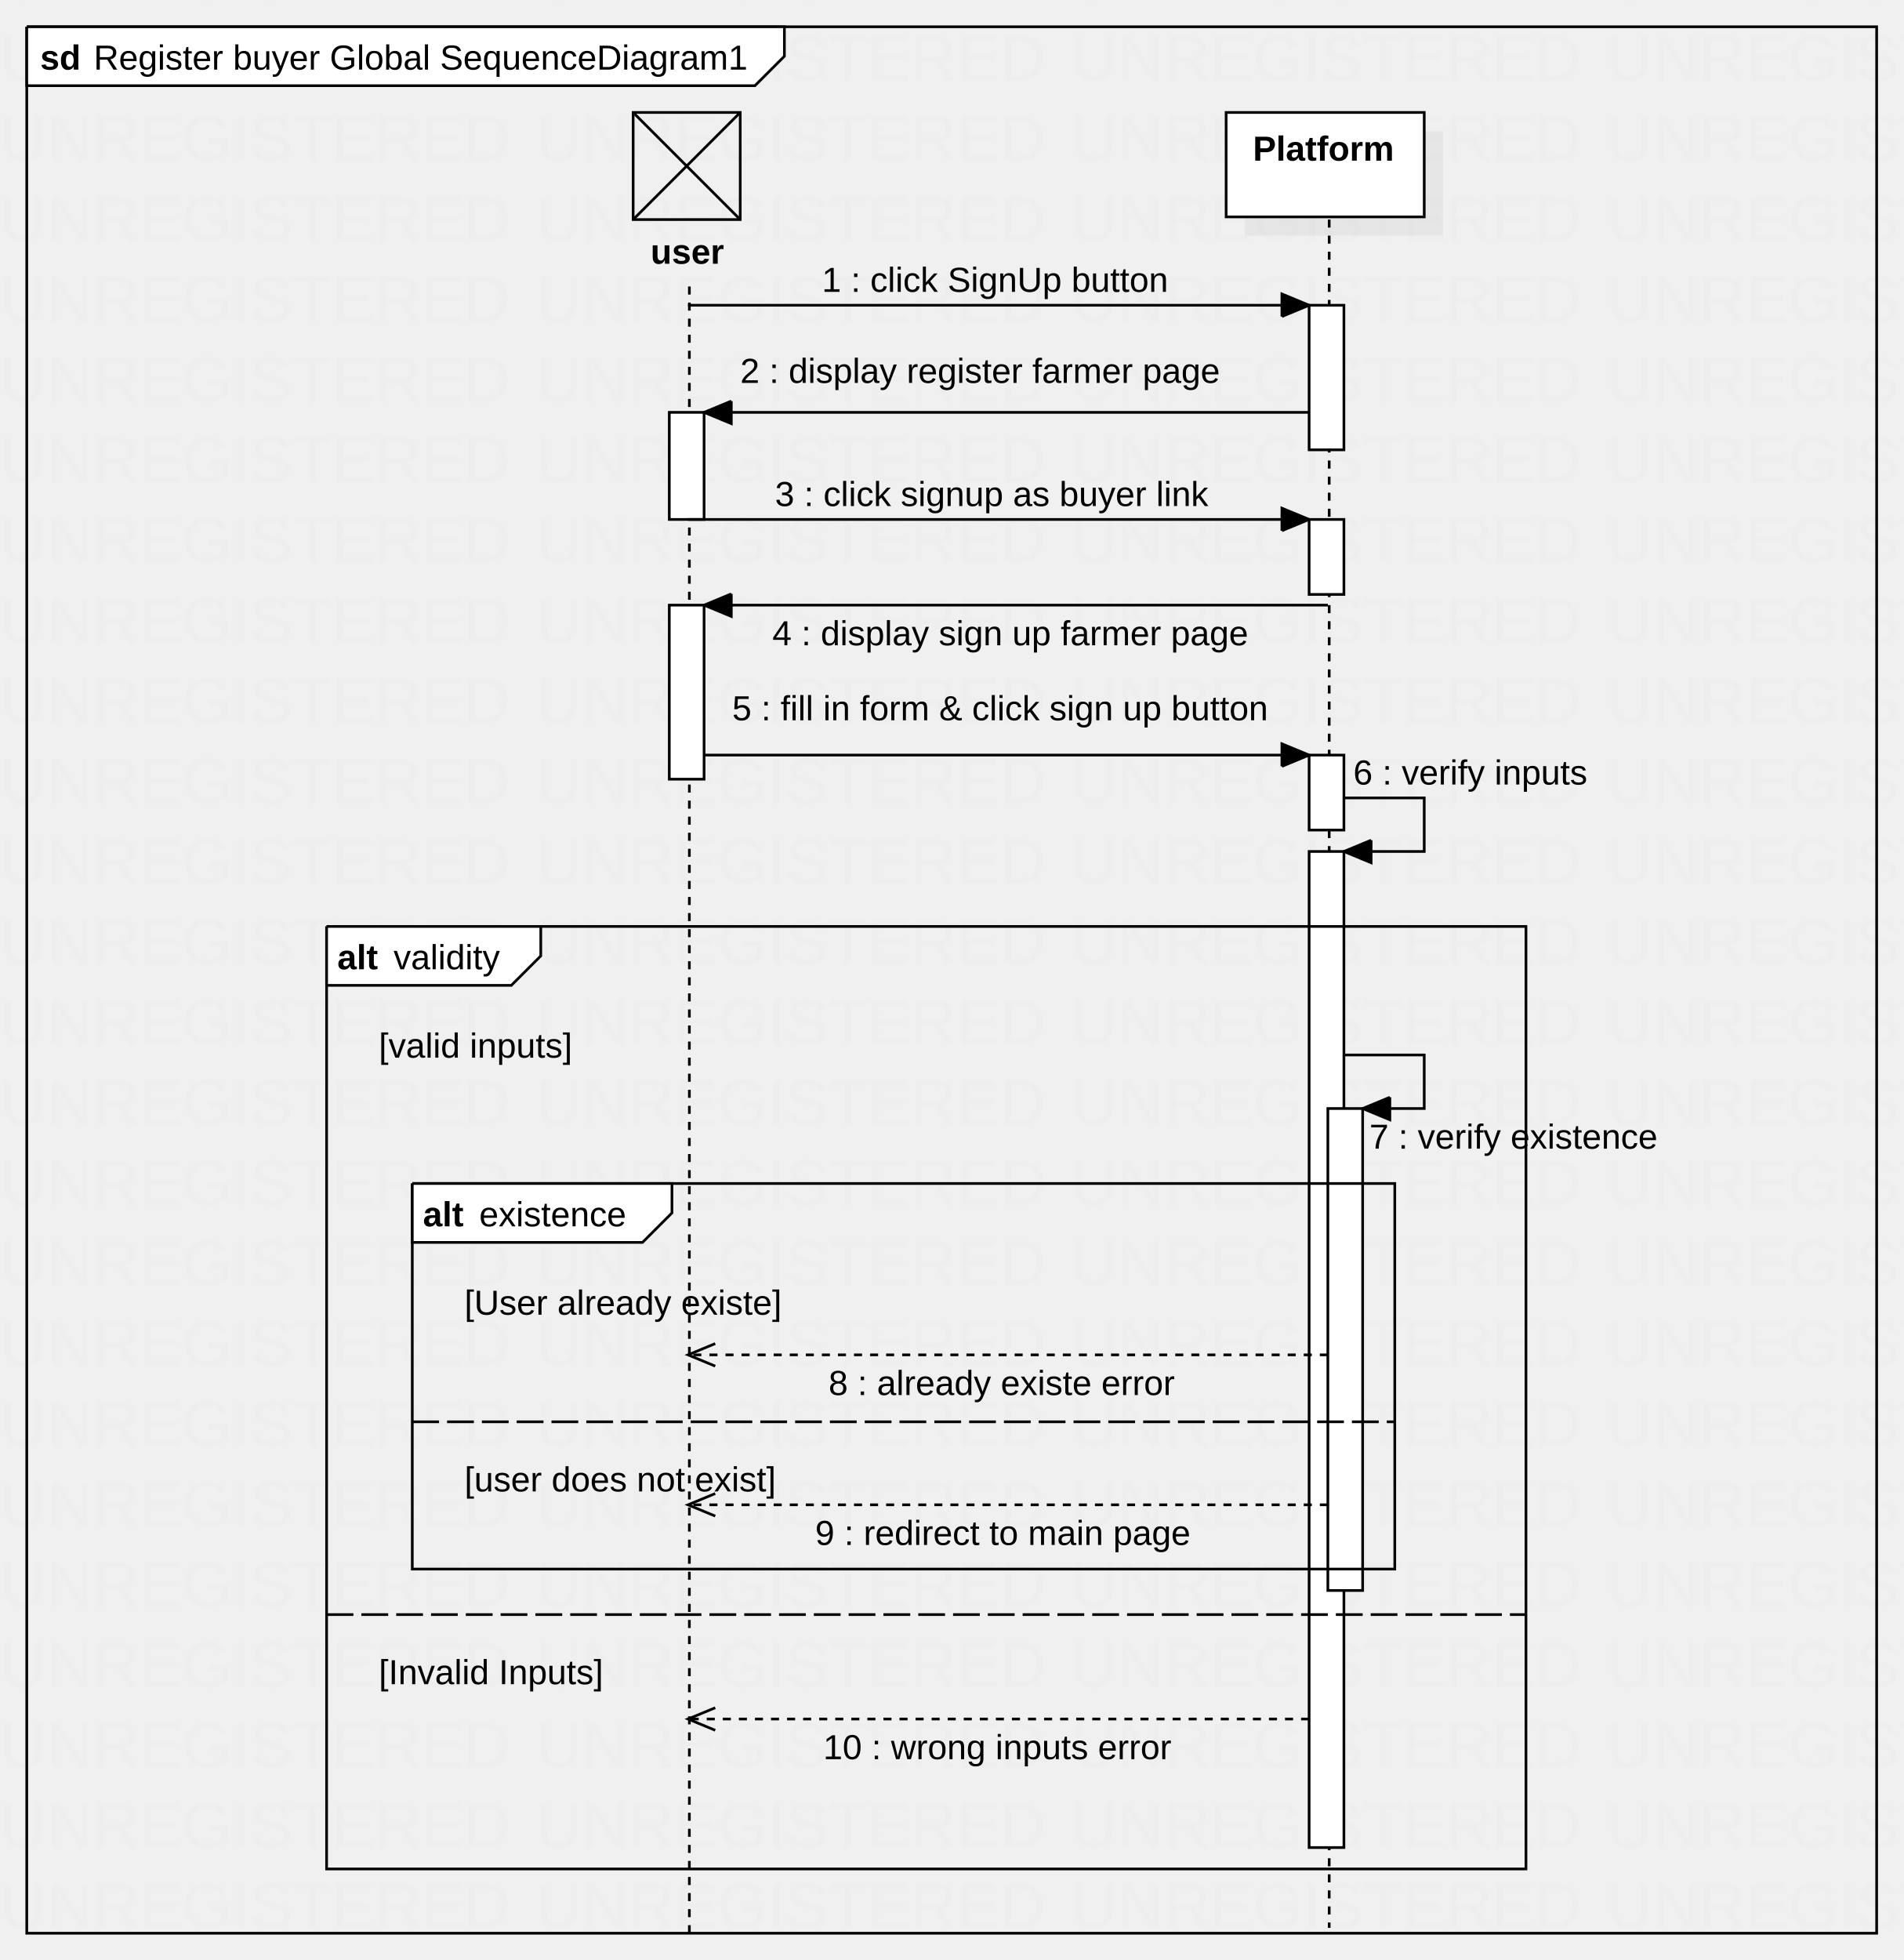
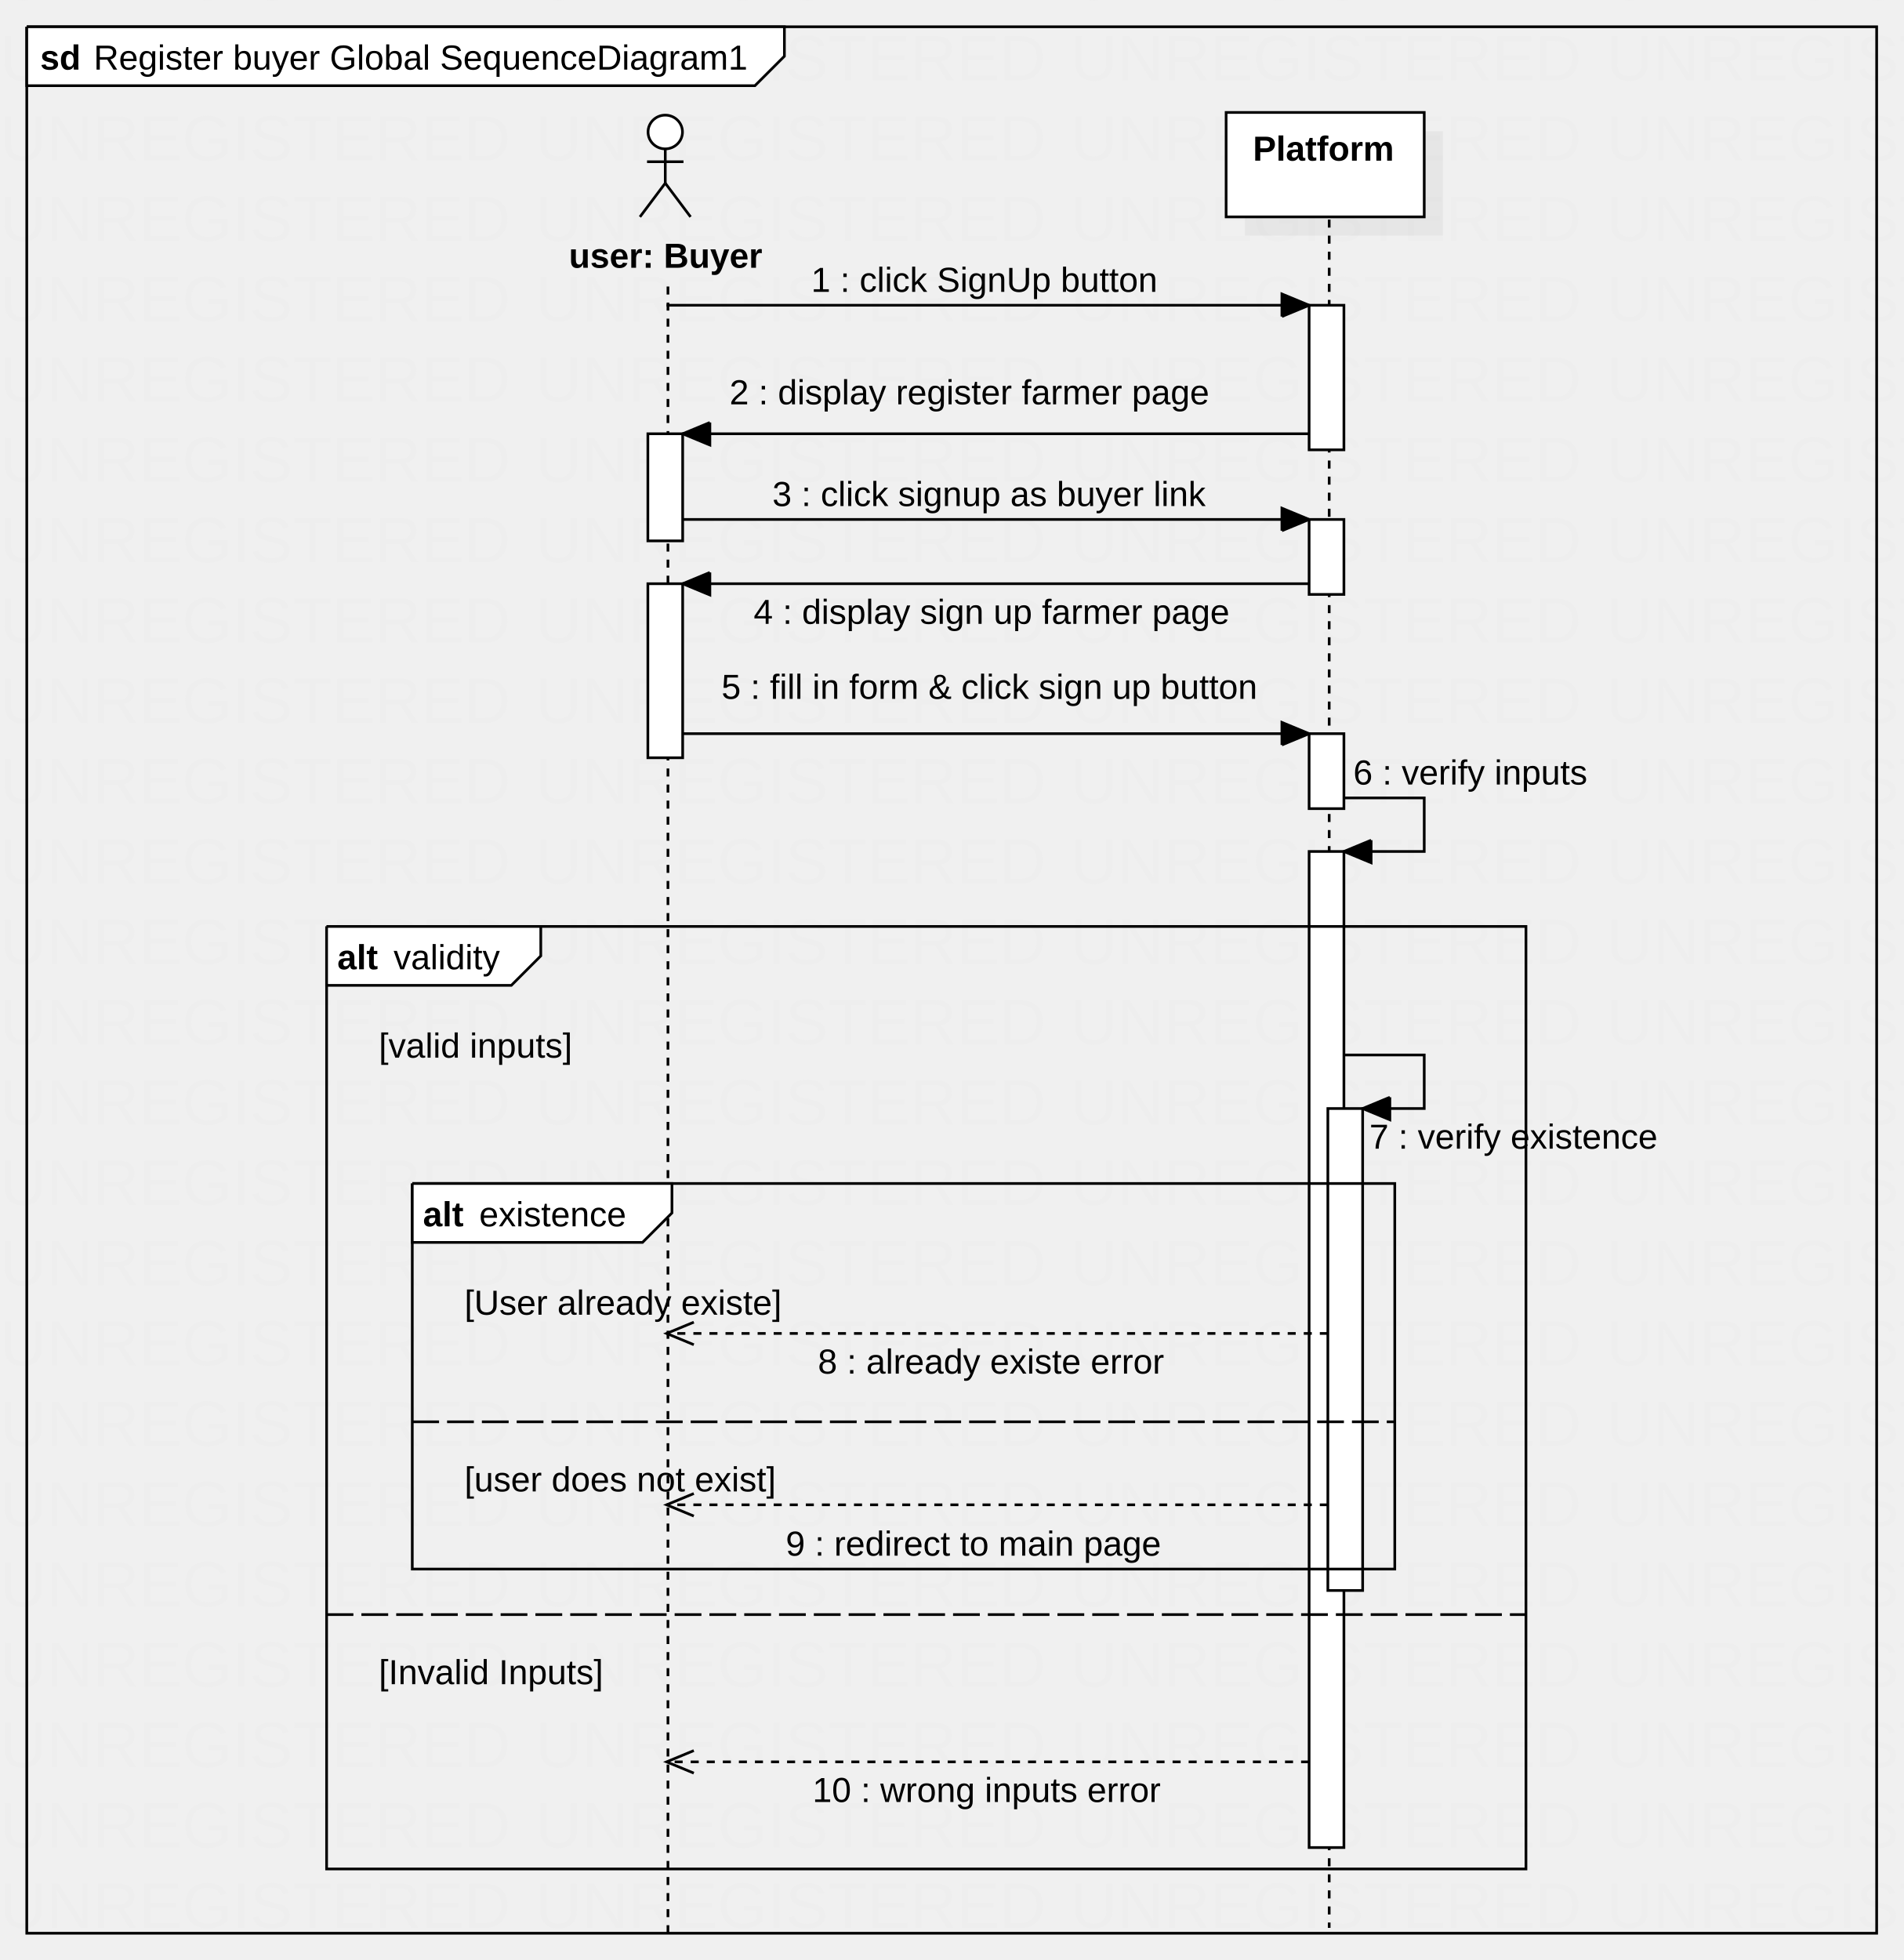
<svg xmlns="http://www.w3.org/2000/svg" version="1.1" width="711" height="732">
  <defs />
  <g>
    <text fill="#eeeeee" stroke="none" font-family="Arial" font-size="24px" font-style="normal" font-weight="normal" text-decoration="none" x="0" y="0">UNREGISTERED</text>
    <text fill="#eeeeee" stroke="none" font-family="Arial" font-size="24px" font-style="normal" font-weight="normal" text-decoration="none" x="0" y="30">UNREGISTERED</text>
    <text fill="#eeeeee" stroke="none" font-family="Arial" font-size="24px" font-style="normal" font-weight="normal" text-decoration="none" x="0" y="60">UNREGISTERED</text>
    <text fill="#eeeeee" stroke="none" font-family="Arial" font-size="24px" font-style="normal" font-weight="normal" text-decoration="none" x="0" y="90">UNREGISTERED</text>
    <text fill="#eeeeee" stroke="none" font-family="Arial" font-size="24px" font-style="normal" font-weight="normal" text-decoration="none" x="0" y="120">UNREGISTERED</text>
    <text fill="#eeeeee" stroke="none" font-family="Arial" font-size="24px" font-style="normal" font-weight="normal" text-decoration="none" x="0" y="150">UNREGISTERED</text>
    <text fill="#eeeeee" stroke="none" font-family="Arial" font-size="24px" font-style="normal" font-weight="normal" text-decoration="none" x="0" y="180">UNREGISTERED</text>
    <text fill="#eeeeee" stroke="none" font-family="Arial" font-size="24px" font-style="normal" font-weight="normal" text-decoration="none" x="0" y="210">UNREGISTERED</text>
    <text fill="#eeeeee" stroke="none" font-family="Arial" font-size="24px" font-style="normal" font-weight="normal" text-decoration="none" x="0" y="240">UNREGISTERED</text>
    <text fill="#eeeeee" stroke="none" font-family="Arial" font-size="24px" font-style="normal" font-weight="normal" text-decoration="none" x="0" y="270">UNREGISTERED</text>
    <text fill="#eeeeee" stroke="none" font-family="Arial" font-size="24px" font-style="normal" font-weight="normal" text-decoration="none" x="0" y="300">UNREGISTERED</text>
    <text fill="#eeeeee" stroke="none" font-family="Arial" font-size="24px" font-style="normal" font-weight="normal" text-decoration="none" x="0" y="330">UNREGISTERED</text>
    <text fill="#eeeeee" stroke="none" font-family="Arial" font-size="24px" font-style="normal" font-weight="normal" text-decoration="none" x="0" y="360">UNREGISTERED</text>
    <text fill="#eeeeee" stroke="none" font-family="Arial" font-size="24px" font-style="normal" font-weight="normal" text-decoration="none" x="0" y="390">UNREGISTERED</text>
    <text fill="#eeeeee" stroke="none" font-family="Arial" font-size="24px" font-style="normal" font-weight="normal" text-decoration="none" x="0" y="420">UNREGISTERED</text>
    <text fill="#eeeeee" stroke="none" font-family="Arial" font-size="24px" font-style="normal" font-weight="normal" text-decoration="none" x="0" y="450">UNREGISTERED</text>
    <text fill="#eeeeee" stroke="none" font-family="Arial" font-size="24px" font-style="normal" font-weight="normal" text-decoration="none" x="0" y="480">UNREGISTERED</text>
    <text fill="#eeeeee" stroke="none" font-family="Arial" font-size="24px" font-style="normal" font-weight="normal" text-decoration="none" x="0" y="510">UNREGISTERED</text>
    <text fill="#eeeeee" stroke="none" font-family="Arial" font-size="24px" font-style="normal" font-weight="normal" text-decoration="none" x="0" y="540">UNREGISTERED</text>
    <text fill="#eeeeee" stroke="none" font-family="Arial" font-size="24px" font-style="normal" font-weight="normal" text-decoration="none" x="0" y="570">UNREGISTERED</text>
    <text fill="#eeeeee" stroke="none" font-family="Arial" font-size="24px" font-style="normal" font-weight="normal" text-decoration="none" x="0" y="600">UNREGISTERED</text>
    <text fill="#eeeeee" stroke="none" font-family="Arial" font-size="24px" font-style="normal" font-weight="normal" text-decoration="none" x="0" y="630">UNREGISTERED</text>
    <text fill="#eeeeee" stroke="none" font-family="Arial" font-size="24px" font-style="normal" font-weight="normal" text-decoration="none" x="0" y="660">UNREGISTERED</text>
    <text fill="#eeeeee" stroke="none" font-family="Arial" font-size="24px" font-style="normal" font-weight="normal" text-decoration="none" x="0" y="690">UNREGISTERED</text>
    <text fill="#eeeeee" stroke="none" font-family="Arial" font-size="24px" font-style="normal" font-weight="normal" text-decoration="none" x="0" y="720">UNREGISTERED</text>
    <text fill="#eeeeee" stroke="none" font-family="Arial" font-size="24px" font-style="normal" font-weight="normal" text-decoration="none" x="200" y="0">UNREGISTERED</text>
    <text fill="#eeeeee" stroke="none" font-family="Arial" font-size="24px" font-style="normal" font-weight="normal" text-decoration="none" x="200" y="30">UNREGISTERED</text>
    <text fill="#eeeeee" stroke="none" font-family="Arial" font-size="24px" font-style="normal" font-weight="normal" text-decoration="none" x="200" y="60">UNREGISTERED</text>
    <text fill="#eeeeee" stroke="none" font-family="Arial" font-size="24px" font-style="normal" font-weight="normal" text-decoration="none" x="200" y="90">UNREGISTERED</text>
    <text fill="#eeeeee" stroke="none" font-family="Arial" font-size="24px" font-style="normal" font-weight="normal" text-decoration="none" x="200" y="120">UNREGISTERED</text>
    <text fill="#eeeeee" stroke="none" font-family="Arial" font-size="24px" font-style="normal" font-weight="normal" text-decoration="none" x="200" y="150">UNREGISTERED</text>
    <text fill="#eeeeee" stroke="none" font-family="Arial" font-size="24px" font-style="normal" font-weight="normal" text-decoration="none" x="200" y="180">UNREGISTERED</text>
    <text fill="#eeeeee" stroke="none" font-family="Arial" font-size="24px" font-style="normal" font-weight="normal" text-decoration="none" x="200" y="210">UNREGISTERED</text>
    <text fill="#eeeeee" stroke="none" font-family="Arial" font-size="24px" font-style="normal" font-weight="normal" text-decoration="none" x="200" y="240">UNREGISTERED</text>
    <text fill="#eeeeee" stroke="none" font-family="Arial" font-size="24px" font-style="normal" font-weight="normal" text-decoration="none" x="200" y="270">UNREGISTERED</text>
    <text fill="#eeeeee" stroke="none" font-family="Arial" font-size="24px" font-style="normal" font-weight="normal" text-decoration="none" x="200" y="300">UNREGISTERED</text>
    <text fill="#eeeeee" stroke="none" font-family="Arial" font-size="24px" font-style="normal" font-weight="normal" text-decoration="none" x="200" y="330">UNREGISTERED</text>
    <text fill="#eeeeee" stroke="none" font-family="Arial" font-size="24px" font-style="normal" font-weight="normal" text-decoration="none" x="200" y="360">UNREGISTERED</text>
    <text fill="#eeeeee" stroke="none" font-family="Arial" font-size="24px" font-style="normal" font-weight="normal" text-decoration="none" x="200" y="390">UNREGISTERED</text>
    <text fill="#eeeeee" stroke="none" font-family="Arial" font-size="24px" font-style="normal" font-weight="normal" text-decoration="none" x="200" y="420">UNREGISTERED</text>
    <text fill="#eeeeee" stroke="none" font-family="Arial" font-size="24px" font-style="normal" font-weight="normal" text-decoration="none" x="200" y="450">UNREGISTERED</text>
    <text fill="#eeeeee" stroke="none" font-family="Arial" font-size="24px" font-style="normal" font-weight="normal" text-decoration="none" x="200" y="480">UNREGISTERED</text>
    <text fill="#eeeeee" stroke="none" font-family="Arial" font-size="24px" font-style="normal" font-weight="normal" text-decoration="none" x="200" y="510">UNREGISTERED</text>
    <text fill="#eeeeee" stroke="none" font-family="Arial" font-size="24px" font-style="normal" font-weight="normal" text-decoration="none" x="200" y="540">UNREGISTERED</text>
    <text fill="#eeeeee" stroke="none" font-family="Arial" font-size="24px" font-style="normal" font-weight="normal" text-decoration="none" x="200" y="570">UNREGISTERED</text>
    <text fill="#eeeeee" stroke="none" font-family="Arial" font-size="24px" font-style="normal" font-weight="normal" text-decoration="none" x="200" y="600">UNREGISTERED</text>
    <text fill="#eeeeee" stroke="none" font-family="Arial" font-size="24px" font-style="normal" font-weight="normal" text-decoration="none" x="200" y="630">UNREGISTERED</text>
    <text fill="#eeeeee" stroke="none" font-family="Arial" font-size="24px" font-style="normal" font-weight="normal" text-decoration="none" x="200" y="660">UNREGISTERED</text>
    <text fill="#eeeeee" stroke="none" font-family="Arial" font-size="24px" font-style="normal" font-weight="normal" text-decoration="none" x="200" y="690">UNREGISTERED</text>
    <text fill="#eeeeee" stroke="none" font-family="Arial" font-size="24px" font-style="normal" font-weight="normal" text-decoration="none" x="200" y="720">UNREGISTERED</text>
    <text fill="#eeeeee" stroke="none" font-family="Arial" font-size="24px" font-style="normal" font-weight="normal" text-decoration="none" x="400" y="0">UNREGISTERED</text>
    <text fill="#eeeeee" stroke="none" font-family="Arial" font-size="24px" font-style="normal" font-weight="normal" text-decoration="none" x="400" y="30">UNREGISTERED</text>
    <text fill="#eeeeee" stroke="none" font-family="Arial" font-size="24px" font-style="normal" font-weight="normal" text-decoration="none" x="400" y="60">UNREGISTERED</text>
    <text fill="#eeeeee" stroke="none" font-family="Arial" font-size="24px" font-style="normal" font-weight="normal" text-decoration="none" x="400" y="90">UNREGISTERED</text>
    <text fill="#eeeeee" stroke="none" font-family="Arial" font-size="24px" font-style="normal" font-weight="normal" text-decoration="none" x="400" y="120">UNREGISTERED</text>
    <text fill="#eeeeee" stroke="none" font-family="Arial" font-size="24px" font-style="normal" font-weight="normal" text-decoration="none" x="400" y="150">UNREGISTERED</text>
    <text fill="#eeeeee" stroke="none" font-family="Arial" font-size="24px" font-style="normal" font-weight="normal" text-decoration="none" x="400" y="180">UNREGISTERED</text>
    <text fill="#eeeeee" stroke="none" font-family="Arial" font-size="24px" font-style="normal" font-weight="normal" text-decoration="none" x="400" y="210">UNREGISTERED</text>
    <text fill="#eeeeee" stroke="none" font-family="Arial" font-size="24px" font-style="normal" font-weight="normal" text-decoration="none" x="400" y="240">UNREGISTERED</text>
    <text fill="#eeeeee" stroke="none" font-family="Arial" font-size="24px" font-style="normal" font-weight="normal" text-decoration="none" x="400" y="270">UNREGISTERED</text>
    <text fill="#eeeeee" stroke="none" font-family="Arial" font-size="24px" font-style="normal" font-weight="normal" text-decoration="none" x="400" y="300">UNREGISTERED</text>
    <text fill="#eeeeee" stroke="none" font-family="Arial" font-size="24px" font-style="normal" font-weight="normal" text-decoration="none" x="400" y="330">UNREGISTERED</text>
    <text fill="#eeeeee" stroke="none" font-family="Arial" font-size="24px" font-style="normal" font-weight="normal" text-decoration="none" x="400" y="360">UNREGISTERED</text>
    <text fill="#eeeeee" stroke="none" font-family="Arial" font-size="24px" font-style="normal" font-weight="normal" text-decoration="none" x="400" y="390">UNREGISTERED</text>
    <text fill="#eeeeee" stroke="none" font-family="Arial" font-size="24px" font-style="normal" font-weight="normal" text-decoration="none" x="400" y="420">UNREGISTERED</text>
    <text fill="#eeeeee" stroke="none" font-family="Arial" font-size="24px" font-style="normal" font-weight="normal" text-decoration="none" x="400" y="450">UNREGISTERED</text>
    <text fill="#eeeeee" stroke="none" font-family="Arial" font-size="24px" font-style="normal" font-weight="normal" text-decoration="none" x="400" y="480">UNREGISTERED</text>
    <text fill="#eeeeee" stroke="none" font-family="Arial" font-size="24px" font-style="normal" font-weight="normal" text-decoration="none" x="400" y="510">UNREGISTERED</text>
    <text fill="#eeeeee" stroke="none" font-family="Arial" font-size="24px" font-style="normal" font-weight="normal" text-decoration="none" x="400" y="540">UNREGISTERED</text>
    <text fill="#eeeeee" stroke="none" font-family="Arial" font-size="24px" font-style="normal" font-weight="normal" text-decoration="none" x="400" y="570">UNREGISTERED</text>
    <text fill="#eeeeee" stroke="none" font-family="Arial" font-size="24px" font-style="normal" font-weight="normal" text-decoration="none" x="400" y="600">UNREGISTERED</text>
    <text fill="#eeeeee" stroke="none" font-family="Arial" font-size="24px" font-style="normal" font-weight="normal" text-decoration="none" x="400" y="630">UNREGISTERED</text>
    <text fill="#eeeeee" stroke="none" font-family="Arial" font-size="24px" font-style="normal" font-weight="normal" text-decoration="none" x="400" y="660">UNREGISTERED</text>
    <text fill="#eeeeee" stroke="none" font-family="Arial" font-size="24px" font-style="normal" font-weight="normal" text-decoration="none" x="400" y="690">UNREGISTERED</text>
    <text fill="#eeeeee" stroke="none" font-family="Arial" font-size="24px" font-style="normal" font-weight="normal" text-decoration="none" x="400" y="720">UNREGISTERED</text>
    <text fill="#eeeeee" stroke="none" font-family="Arial" font-size="24px" font-style="normal" font-weight="normal" text-decoration="none" x="600" y="0">UNREGISTERED</text>
    <text fill="#eeeeee" stroke="none" font-family="Arial" font-size="24px" font-style="normal" font-weight="normal" text-decoration="none" x="600" y="30">UNREGISTERED</text>
    <text fill="#eeeeee" stroke="none" font-family="Arial" font-size="24px" font-style="normal" font-weight="normal" text-decoration="none" x="600" y="60">UNREGISTERED</text>
    <text fill="#eeeeee" stroke="none" font-family="Arial" font-size="24px" font-style="normal" font-weight="normal" text-decoration="none" x="600" y="90">UNREGISTERED</text>
    <text fill="#eeeeee" stroke="none" font-family="Arial" font-size="24px" font-style="normal" font-weight="normal" text-decoration="none" x="600" y="120">UNREGISTERED</text>
    <text fill="#eeeeee" stroke="none" font-family="Arial" font-size="24px" font-style="normal" font-weight="normal" text-decoration="none" x="600" y="150">UNREGISTERED</text>
    <text fill="#eeeeee" stroke="none" font-family="Arial" font-size="24px" font-style="normal" font-weight="normal" text-decoration="none" x="600" y="180">UNREGISTERED</text>
    <text fill="#eeeeee" stroke="none" font-family="Arial" font-size="24px" font-style="normal" font-weight="normal" text-decoration="none" x="600" y="210">UNREGISTERED</text>
    <text fill="#eeeeee" stroke="none" font-family="Arial" font-size="24px" font-style="normal" font-weight="normal" text-decoration="none" x="600" y="240">UNREGISTERED</text>
    <text fill="#eeeeee" stroke="none" font-family="Arial" font-size="24px" font-style="normal" font-weight="normal" text-decoration="none" x="600" y="270">UNREGISTERED</text>
    <text fill="#eeeeee" stroke="none" font-family="Arial" font-size="24px" font-style="normal" font-weight="normal" text-decoration="none" x="600" y="300">UNREGISTERED</text>
    <text fill="#eeeeee" stroke="none" font-family="Arial" font-size="24px" font-style="normal" font-weight="normal" text-decoration="none" x="600" y="330">UNREGISTERED</text>
    <text fill="#eeeeee" stroke="none" font-family="Arial" font-size="24px" font-style="normal" font-weight="normal" text-decoration="none" x="600" y="360">UNREGISTERED</text>
    <text fill="#eeeeee" stroke="none" font-family="Arial" font-size="24px" font-style="normal" font-weight="normal" text-decoration="none" x="600" y="390">UNREGISTERED</text>
    <text fill="#eeeeee" stroke="none" font-family="Arial" font-size="24px" font-style="normal" font-weight="normal" text-decoration="none" x="600" y="420">UNREGISTERED</text>
    <text fill="#eeeeee" stroke="none" font-family="Arial" font-size="24px" font-style="normal" font-weight="normal" text-decoration="none" x="600" y="450">UNREGISTERED</text>
    <text fill="#eeeeee" stroke="none" font-family="Arial" font-size="24px" font-style="normal" font-weight="normal" text-decoration="none" x="600" y="480">UNREGISTERED</text>
    <text fill="#eeeeee" stroke="none" font-family="Arial" font-size="24px" font-style="normal" font-weight="normal" text-decoration="none" x="600" y="510">UNREGISTERED</text>
    <text fill="#eeeeee" stroke="none" font-family="Arial" font-size="24px" font-style="normal" font-weight="normal" text-decoration="none" x="600" y="540">UNREGISTERED</text>
    <text fill="#eeeeee" stroke="none" font-family="Arial" font-size="24px" font-style="normal" font-weight="normal" text-decoration="none" x="600" y="570">UNREGISTERED</text>
    <text fill="#eeeeee" stroke="none" font-family="Arial" font-size="24px" font-style="normal" font-weight="normal" text-decoration="none" x="600" y="600">UNREGISTERED</text>
    <text fill="#eeeeee" stroke="none" font-family="Arial" font-size="24px" font-style="normal" font-weight="normal" text-decoration="none" x="600" y="630">UNREGISTERED</text>
    <text fill="#eeeeee" stroke="none" font-family="Arial" font-size="24px" font-style="normal" font-weight="normal" text-decoration="none" x="600" y="660">UNREGISTERED</text>
    <text fill="#eeeeee" stroke="none" font-family="Arial" font-size="24px" font-style="normal" font-weight="normal" text-decoration="none" x="600" y="690">UNREGISTERED</text>
    <text fill="#eeeeee" stroke="none" font-family="Arial" font-size="24px" font-style="normal" font-weight="normal" text-decoration="none" x="600" y="720">UNREGISTERED</text>
    <g transform="translate(10,2) scale(1,1)">
      <path fill="none" stroke="#000000" d="M 0 8 L 691 8 L 691 720 L 0 720 L 0 8" stroke-miterlimit="10" />
    </g>
    <g transform="translate(10,2) scale(1,1)">
      <path fill="#ffffff" stroke="none" d="M 0 8 L 0 30 L 272 30 L 283 19 L 283 8 L 0 8" />
    </g>
    <g transform="translate(10,2) scale(1,1)">
      <path fill="none" stroke="#000000" d="M 0 8 L 0 30 L 272 30 L 283 19 L 283 8 L 0 8 L 0 8" stroke-miterlimit="10" />
    </g>
    <g transform="translate(10,2) scale(1,1)">
      <g>
        <path fill="none" stroke="none" />
        <text fill="#000000" stroke="none" font-family="Arial" font-size="13px" font-style="normal" font-weight="normal" text-decoration="none" x="25" y="24">Register buyer Global SequenceDiagram1</text>
      </g>
    </g>
    <g transform="translate(10,2) scale(1,1)">
      <g>
        <path fill="none" stroke="none" />
        <text fill="#000000" stroke="none" font-family="Arial" font-size="13px" font-style="normal" font-weight="bold" text-decoration="none" x="5" y="24">sd</text>
      </g>
    </g>
    <g transform="translate(10,2) scale(1,1)">
      <rect fill="#C0C0C0" stroke="none" x="455" y="47" width="74" height="39" opacity="0.2" />
    </g>
    <g transform="translate(10,2) scale(1,1)">
      <rect fill="#ffffff" stroke="none" x="448" y="40" width="74" height="39" />
    </g>
    <g transform="translate(10,2) scale(1,1)">
      <path fill="none" stroke="#000000" d="M 448 40 L 522 40 L 522 79 L 448 79 L 448 40 Z Z" stroke-miterlimit="10" />
    </g>
    <g transform="translate(10,2) scale(1,1)">
      <g>
        <path fill="none" stroke="none" />
        <text fill="#000000" stroke="none" font-family="Arial" font-size="13px" font-style="normal" font-weight="bold" text-decoration="none" x="458" y="58">Platform</text>
      </g>
    </g>
    <g transform="translate(10,2) scale(1,1)">
      <path fill="none" stroke="#000000" d="M 486.5 80 L 486.5 718" stroke-miterlimit="10" stroke-dasharray="3" />
    </g>
    <g transform="translate(10,2) scale(1,1)">
-       <path fill="none" stroke="#000000" d="M 226.5 40 L 266.5 40 L 266.5 80 L 226.5 80 L 226.5 40 Z Z" stroke-miterlimit="10" />
-     </g>
-     <g transform="translate(10,2) scale(1,1)">
-       <path fill="none" stroke="#000000" d="M 226.5 40 L 266.5 80" stroke-miterlimit="10" />
-     </g>
-     <g transform="translate(10,2) scale(1,1)">
-       <path fill="none" stroke="#000000" d="M 266.5 40 L 226.5 80" stroke-miterlimit="10" />
-     </g>
-     <g transform="translate(10,2) scale(1,1)">
-       <g>
-         <path fill="none" stroke="none" />
-         <text fill="#000000" stroke="none" font-family="Arial" font-size="13px" font-style="normal" font-weight="bold" text-decoration="none" x="233" y="96.5">user</text>
-       </g>
-     </g>
-     <g transform="translate(10,2) scale(1,1)">
-       <path fill="none" stroke="#000000" d="M 247.5 105 L 247.5 720" stroke-miterlimit="10" stroke-dasharray="3" />
-     </g>
-     <g transform="translate(10,2) scale(1,1)">
-       <path fill="none" stroke="#000000" d="M 247 112 L 479 112" stroke-miterlimit="10" />
+       <path fill="#ffffff" stroke="none" d="M 232.071 47.3 C 232.071 43.821 234.949 41 238.5 41 C 242.051 41 244.929 43.821 244.929 47.3 C 244.929 50.779 242.051 53.6 238.5 53.6 C 234.949 53.6 232.071 50.779 232.071 47.3 Z" />
+     </g>
+     <g transform="translate(10,2) scale(1,1)">
+       <path fill="none" stroke="#000000" d="M 232.071 47.3 C 232.071 43.821 234.949 41 238.5 41 C 242.051 41 244.929 43.821 244.929 47.3 C 244.929 50.779 242.051 53.6 238.5 53.6 C 234.949 53.6 232.071 50.779 232.071 47.3 Z" stroke-miterlimit="10" />
+     </g>
+     <g transform="translate(10,2) scale(1,1)">
+       <path fill="none" stroke="#000000" d="M 238.5 53.6 L 238.5 66.4" stroke-miterlimit="10" />
+     </g>
+     <g transform="translate(10,2) scale(1,1)">
+       <path fill="none" stroke="#000000" d="M 231.693 58.4 L 245.307 58.4" stroke-miterlimit="10" />
+     </g>
+     <g transform="translate(10,2) scale(1,1)">
+       <path fill="none" stroke="#000000" d="M 238.5 66.4 L 229.045 79" stroke-miterlimit="10" />
+     </g>
+     <g transform="translate(10,2) scale(1,1)">
+       <path fill="none" stroke="#000000" d="M 238.5 66.4 L 247.955 79" stroke-miterlimit="10" />
+     </g>
+     <g transform="translate(10,2) scale(1,1)">
+       <g>
+         <path fill="none" stroke="none" />
+         <text fill="#000000" stroke="none" font-family="Arial" font-size="13px" font-style="normal" font-weight="bold" text-decoration="none" x="202.5" y="98">user: Buyer</text>
+       </g>
+     </g>
+     <g transform="translate(10,2) scale(1,1)">
+       <path fill="none" stroke="#000000" d="M 239.5 105 L 239.5 720" stroke-miterlimit="10" stroke-dasharray="3" />
+     </g>
+     <g transform="translate(10,2) scale(1,1)">
+       <path fill="none" stroke="#000000" d="M 239 112 L 479 112" stroke-miterlimit="10" />
    </g>
    <g transform="translate(10,2) scale(1,1)">
      <path fill="#000000" stroke="none" d="M 468.837 116.21 L 479 112 L 468.837 107.79" />
    </g>
    <g transform="translate(10,2) scale(1,1)">
      <path fill="none" stroke="#000000" d="M 468.837 116.21 L 479 112 L 468.837 107.79 L 468.837 116.21" stroke-miterlimit="10" />
    </g>
    <g transform="translate(10,2) scale(1,1)">
      <g>
        <path fill="none" stroke="none" />
-         <text fill="#000000" stroke="none" font-family="Arial" font-size="13px" font-style="normal" font-weight="normal" text-decoration="none" x="297" y="107">1 : click SignUp button</text>
+         <text fill="#000000" stroke="none" font-family="Arial" font-size="13px" font-style="normal" font-weight="normal" text-decoration="none" x="293" y="107">1 : click SignUp button</text>
      </g>
    </g>
    <g transform="translate(10,2) scale(1,1)">
      <rect fill="#ffffff" stroke="none" x="479" y="112" width="13" height="54" />
    </g>
    <g transform="translate(10,2) scale(1,1)">
      <path fill="none" stroke="#000000" d="M 479 112 L 492 112 L 492 166 L 479 166 L 479 112 Z Z" stroke-miterlimit="10" />
    </g>
    <g transform="translate(10,2) scale(1,1)">
-       <path fill="none" stroke="#000000" d="M 479 152 L 253 152" stroke-miterlimit="10" />
-     </g>
-     <g transform="translate(10,2) scale(1,1)">
-       <path fill="#000000" stroke="none" d="M 263.163 147.79 L 253 152 L 263.163 156.21" />
-     </g>
-     <g transform="translate(10,2) scale(1,1)">
-       <path fill="none" stroke="#000000" d="M 263.163 147.79 L 253 152 L 263.163 156.21 L 263.163 147.79" stroke-miterlimit="10" />
-     </g>
-     <g transform="translate(10,2) scale(1,1)">
-       <g>
-         <path fill="none" stroke="none" />
-         <text fill="#000000" stroke="none" font-family="Arial" font-size="13px" font-style="normal" font-weight="normal" text-decoration="none" x="266.5" y="141">2 : display register farmer page</text>
-       </g>
-     </g>
-     <g transform="translate(10,2) scale(1,1)">
-       <rect fill="#ffffff" stroke="none" x="240" y="152" width="13" height="40" />
-     </g>
-     <g transform="translate(10,2) scale(1,1)">
-       <path fill="none" stroke="#000000" d="M 240 152 L 253 152 L 253 192 L 240 192 L 240 152 Z Z" stroke-miterlimit="10" />
-     </g>
-     <g transform="translate(10,2) scale(1,1)">
-       <path fill="none" stroke="#000000" d="M 247 192 L 479 192" stroke-miterlimit="10" />
+       <path fill="none" stroke="#000000" d="M 479 160 L 245 160" stroke-miterlimit="10" />
+     </g>
+     <g transform="translate(10,2) scale(1,1)">
+       <path fill="#000000" stroke="none" d="M 255.163 155.79 L 245 160 L 255.163 164.21" />
+     </g>
+     <g transform="translate(10,2) scale(1,1)">
+       <path fill="none" stroke="#000000" d="M 255.163 155.79 L 245 160 L 255.163 164.21 L 255.163 155.79" stroke-miterlimit="10" />
+     </g>
+     <g transform="translate(10,2) scale(1,1)">
+       <g>
+         <path fill="none" stroke="none" />
+         <text fill="#000000" stroke="none" font-family="Arial" font-size="13px" font-style="normal" font-weight="normal" text-decoration="none" x="262.5" y="149">2 : display register farmer page</text>
+       </g>
+     </g>
+     <g transform="translate(10,2) scale(1,1)">
+       <rect fill="#ffffff" stroke="none" x="232" y="160" width="13" height="40" />
+     </g>
+     <g transform="translate(10,2) scale(1,1)">
+       <path fill="none" stroke="#000000" d="M 232 160 L 245 160 L 245 200 L 232 200 L 232 160 Z Z" stroke-miterlimit="10" />
+     </g>
+     <g transform="translate(10,2) scale(1,1)">
+       <path fill="none" stroke="#000000" d="M 245 192 L 479 192" stroke-miterlimit="10" />
    </g>
    <g transform="translate(10,2) scale(1,1)">
      <path fill="#000000" stroke="none" d="M 468.837 196.21 L 479 192 L 468.837 187.79" />
    </g>
    <g transform="translate(10,2) scale(1,1)">
      <path fill="none" stroke="#000000" d="M 468.837 196.21 L 479 192 L 468.837 187.79 L 468.837 196.21" stroke-miterlimit="10" />
    </g>
    <g transform="translate(10,2) scale(1,1)">
      <g>
        <path fill="none" stroke="none" />
-         <text fill="#000000" stroke="none" font-family="Arial" font-size="13px" font-style="normal" font-weight="normal" text-decoration="none" x="279.5" y="187">3 : click signup as buyer link</text>
+         <text fill="#000000" stroke="none" font-family="Arial" font-size="13px" font-style="normal" font-weight="normal" text-decoration="none" x="278.5" y="187">3 : click signup as buyer link</text>
      </g>
    </g>
    <g transform="translate(10,2) scale(1,1)">
      <rect fill="#ffffff" stroke="none" x="479" y="192" width="13" height="28" />
    </g>
    <g transform="translate(10,2) scale(1,1)">
      <path fill="none" stroke="#000000" d="M 479 192 L 492 192 L 492 220 L 479 220 L 479 192 Z Z" stroke-miterlimit="10" />
    </g>
    <g transform="translate(10,2) scale(1,1)">
-       <path fill="none" stroke="#000000" d="M 486 224 L 253 224" stroke-miterlimit="10" />
-     </g>
-     <g transform="translate(10,2) scale(1,1)">
-       <path fill="#000000" stroke="none" d="M 263.163 219.79 L 253 224 L 263.163 228.21" />
-     </g>
-     <g transform="translate(10,2) scale(1,1)">
-       <path fill="none" stroke="#000000" d="M 263.163 219.79 L 253 224 L 263.163 228.21 L 263.163 219.79" stroke-miterlimit="10" />
-     </g>
-     <g transform="translate(10,2) scale(1,1)">
-       <g>
-         <path fill="none" stroke="none" />
-         <text fill="#000000" stroke="none" font-family="Arial" font-size="13px" font-style="normal" font-weight="normal" text-decoration="none" x="278.5" y="239">4 : display sign up farmer page</text>
-       </g>
-     </g>
-     <g transform="translate(10,2) scale(1,1)">
-       <rect fill="#ffffff" stroke="none" x="240" y="224" width="13" height="65" />
-     </g>
-     <g transform="translate(10,2) scale(1,1)">
-       <path fill="none" stroke="#000000" d="M 240 224 L 253 224 L 253 289 L 240 289 L 240 224 Z Z" stroke-miterlimit="10" />
-     </g>
-     <g transform="translate(10,2) scale(1,1)">
-       <path fill="none" stroke="#000000" d="M 253 280 L 479 280" stroke-miterlimit="10" />
-     </g>
-     <g transform="translate(10,2) scale(1,1)">
-       <path fill="#000000" stroke="none" d="M 468.837 284.21 L 479 280 L 468.837 275.79" />
-     </g>
-     <g transform="translate(10,2) scale(1,1)">
-       <path fill="none" stroke="#000000" d="M 468.837 284.21 L 479 280 L 468.837 275.79 L 468.837 284.21" stroke-miterlimit="10" />
-     </g>
-     <g transform="translate(10,2) scale(1,1)">
-       <g>
-         <path fill="none" stroke="none" />
-         <text fill="#000000" stroke="none" font-family="Arial" font-size="13px" font-style="normal" font-weight="normal" text-decoration="none" x="263.5" y="267">5 : fill in form &amp; click sign up button</text>
-       </g>
-     </g>
-     <g transform="translate(10,2) scale(1,1)">
-       <rect fill="#ffffff" stroke="none" x="479" y="280" width="13" height="28" />
-     </g>
-     <g transform="translate(10,2) scale(1,1)">
-       <path fill="none" stroke="#000000" d="M 479 280 L 492 280 L 492 308 L 479 308 L 479 280 Z Z" stroke-miterlimit="10" />
+       <path fill="none" stroke="#000000" d="M 479 216 L 245 216" stroke-miterlimit="10" />
+     </g>
+     <g transform="translate(10,2) scale(1,1)">
+       <path fill="#000000" stroke="none" d="M 255.163 211.79 L 245 216 L 255.163 220.21" />
+     </g>
+     <g transform="translate(10,2) scale(1,1)">
+       <path fill="none" stroke="#000000" d="M 255.163 211.79 L 245 216 L 255.163 220.21 L 255.163 211.79" stroke-miterlimit="10" />
+     </g>
+     <g transform="translate(10,2) scale(1,1)">
+       <g>
+         <path fill="none" stroke="none" />
+         <text fill="#000000" stroke="none" font-family="Arial" font-size="13px" font-style="normal" font-weight="normal" text-decoration="none" x="271.5" y="231">4 : display sign up farmer page</text>
+       </g>
+     </g>
+     <g transform="translate(10,2) scale(1,1)">
+       <rect fill="#ffffff" stroke="none" x="232" y="216" width="13" height="65" />
+     </g>
+     <g transform="translate(10,2) scale(1,1)">
+       <path fill="none" stroke="#000000" d="M 232 216 L 245 216 L 245 281 L 232 281 L 232 216 Z Z" stroke-miterlimit="10" />
+     </g>
+     <g transform="translate(10,2) scale(1,1)">
+       <path fill="none" stroke="#000000" d="M 245 272 L 479 272" stroke-miterlimit="10" />
+     </g>
+     <g transform="translate(10,2) scale(1,1)">
+       <path fill="#000000" stroke="none" d="M 468.837 276.21 L 479 272 L 468.837 267.79" />
+     </g>
+     <g transform="translate(10,2) scale(1,1)">
+       <path fill="none" stroke="#000000" d="M 468.837 276.21 L 479 272 L 468.837 267.79 L 468.837 276.21" stroke-miterlimit="10" />
+     </g>
+     <g transform="translate(10,2) scale(1,1)">
+       <g>
+         <path fill="none" stroke="none" />
+         <text fill="#000000" stroke="none" font-family="Arial" font-size="13px" font-style="normal" font-weight="normal" text-decoration="none" x="259.5" y="259">5 : fill in form &amp; click sign up button</text>
+       </g>
+     </g>
+     <g transform="translate(10,2) scale(1,1)">
+       <rect fill="#ffffff" stroke="none" x="479" y="272" width="13" height="28" />
+     </g>
+     <g transform="translate(10,2) scale(1,1)">
+       <path fill="none" stroke="#000000" d="M 479 272 L 492 272 L 492 300 L 479 300 L 479 272 Z Z" stroke-miterlimit="10" />
    </g>
    <g transform="translate(10,2) scale(1,1)">
      <path fill="none" stroke="#000000" d="M 492 296 L 522 296 L 522 316 L 492 316" stroke-miterlimit="10" />
    </g>
    <g transform="translate(10,2) scale(1,1)">
      <path fill="#000000" stroke="none" d="M 502.163 311.79 L 492 316 L 502.163 320.21" />
    </g>
    <g transform="translate(10,2) scale(1,1)">
      <path fill="none" stroke="#000000" d="M 502.163 311.79 L 492 316 L 502.163 320.21 L 502.163 311.79" stroke-miterlimit="10" />
    </g>
    <g transform="translate(10,2) scale(1,1)">
      <g>
        <path fill="none" stroke="none" />
        <text fill="#000000" stroke="none" font-family="Arial" font-size="13px" font-style="normal" font-weight="normal" text-decoration="none" x="495.5" y="291">6 : verify inputs</text>
      </g>
    </g>
    <g transform="translate(10,2) scale(1,1)">
      <rect fill="#ffffff" stroke="none" x="479" y="316" width="13" height="372" />
    </g>
    <g transform="translate(10,2) scale(1,1)">
      <path fill="none" stroke="#000000" d="M 479 316 L 492 316 L 492 688 L 479 688 L 479 316 Z Z" stroke-miterlimit="10" />
    </g>
    <g transform="translate(10,2) scale(1,1)">
      <path fill="none" stroke="#000000" d="M 492 392 L 522 392 L 522 412 L 499 412" stroke-miterlimit="10" />
    </g>
    <g transform="translate(10,2) scale(1,1)">
      <path fill="#000000" stroke="none" d="M 509.163 407.79 L 499 412 L 509.163 416.21" />
    </g>
    <g transform="translate(10,2) scale(1,1)">
      <path fill="none" stroke="#000000" d="M 509.163 407.79 L 499 412 L 509.163 416.21 L 509.163 407.79" stroke-miterlimit="10" />
    </g>
    <g transform="translate(10,2) scale(1,1)">
      <g>
        <path fill="none" stroke="none" />
        <text fill="#000000" stroke="none" font-family="Arial" font-size="13px" font-style="normal" font-weight="normal" text-decoration="none" x="501.5" y="427">7 : verify existence</text>
      </g>
    </g>
    <g transform="translate(10,2) scale(1,1)">
      <rect fill="#ffffff" stroke="none" x="486" y="412" width="13" height="180" />
    </g>
    <g transform="translate(10,2) scale(1,1)">
      <path fill="none" stroke="#000000" d="M 486 412 L 499 412 L 499 592 L 486 592 L 486 412 Z Z" stroke-miterlimit="10" />
    </g>
    <g transform="translate(10,2) scale(1,1)">
-       <path fill="none" stroke="#000000" d="M 486 504 L 247 504" stroke-miterlimit="10" stroke-dasharray="3" />
-     </g>
-     <g transform="translate(10,2) scale(1,1)">
-       <path fill="none" stroke="#000000" d="M 257.163 499.79 L 247 504 L 257.163 508.21" stroke-miterlimit="10" />
-     </g>
-     <g transform="translate(10,2) scale(1,1)">
-       <g>
-         <path fill="none" stroke="none" />
-         <text fill="#000000" stroke="none" font-family="Arial" font-size="13px" font-style="normal" font-weight="normal" text-decoration="none" x="299.5" y="519">8 : already existe error</text>
-       </g>
-     </g>
-     <g transform="translate(10,2) scale(1,1)">
-       <path fill="none" stroke="#000000" d="M 486 560 L 247 560" stroke-miterlimit="10" stroke-dasharray="3" />
-     </g>
-     <g transform="translate(10,2) scale(1,1)">
-       <path fill="none" stroke="#000000" d="M 257.163 555.79 L 247 560 L 257.163 564.21" stroke-miterlimit="10" />
-     </g>
-     <g transform="translate(10,2) scale(1,1)">
-       <g>
-         <path fill="none" stroke="none" />
-         <text fill="#000000" stroke="none" font-family="Arial" font-size="13px" font-style="normal" font-weight="normal" text-decoration="none" x="294.5" y="575">9 : redirect to main page</text>
-       </g>
-     </g>
-     <g transform="translate(10,2) scale(1,1)">
-       <path fill="none" stroke="#000000" d="M 479 640 L 247 640" stroke-miterlimit="10" stroke-dasharray="3" />
-     </g>
-     <g transform="translate(10,2) scale(1,1)">
-       <path fill="none" stroke="#000000" d="M 257.163 635.79 L 247 640 L 257.163 644.21" stroke-miterlimit="10" />
-     </g>
-     <g transform="translate(10,2) scale(1,1)">
-       <g>
-         <path fill="none" stroke="none" />
-         <text fill="#000000" stroke="none" font-family="Arial" font-size="13px" font-style="normal" font-weight="normal" text-decoration="none" x="297.5" y="655">10 : wrong inputs error</text>
+       <path fill="none" stroke="#000000" d="M 486 496 L 239 496" stroke-miterlimit="10" stroke-dasharray="3" />
+     </g>
+     <g transform="translate(10,2) scale(1,1)">
+       <path fill="none" stroke="#000000" d="M 249.163 491.79 L 239 496 L 249.163 500.21" stroke-miterlimit="10" />
+     </g>
+     <g transform="translate(10,2) scale(1,1)">
+       <g>
+         <path fill="none" stroke="none" />
+         <text fill="#000000" stroke="none" font-family="Arial" font-size="13px" font-style="normal" font-weight="normal" text-decoration="none" x="295.5" y="511">8 : already existe error</text>
+       </g>
+     </g>
+     <g transform="translate(10,2) scale(1,1)">
+       <path fill="none" stroke="#000000" d="M 486 560 L 239 560" stroke-miterlimit="10" stroke-dasharray="3" />
+     </g>
+     <g transform="translate(10,2) scale(1,1)">
+       <path fill="none" stroke="#000000" d="M 249.163 555.79 L 239 560 L 249.163 564.21" stroke-miterlimit="10" />
+     </g>
+     <g transform="translate(10,2) scale(1,1)">
+       <g>
+         <path fill="none" stroke="none" />
+         <text fill="#000000" stroke="none" font-family="Arial" font-size="13px" font-style="normal" font-weight="normal" text-decoration="none" x="283.5" y="579">9 : redirect to main page</text>
+       </g>
+     </g>
+     <g transform="translate(10,2) scale(1,1)">
+       <path fill="none" stroke="#000000" d="M 479 656 L 239 656" stroke-miterlimit="10" stroke-dasharray="3" />
+     </g>
+     <g transform="translate(10,2) scale(1,1)">
+       <path fill="none" stroke="#000000" d="M 249.163 651.79 L 239 656 L 249.163 660.21" stroke-miterlimit="10" />
+     </g>
+     <g transform="translate(10,2) scale(1,1)">
+       <g>
+         <path fill="none" stroke="none" />
+         <text fill="#000000" stroke="none" font-family="Arial" font-size="13px" font-style="normal" font-weight="normal" text-decoration="none" x="293.5" y="671">10 : wrong inputs error</text>
      </g>
    </g>
    <g transform="translate(10,2) scale(1,1)">
      <path fill="none" stroke="#000000" d="M 112 344 L 560 344 L 560 696 L 112 696 L 112 344" stroke-miterlimit="10" />
    </g>
    <g transform="translate(10,2) scale(1,1)">
      <path fill="#ffffff" stroke="none" d="M 112 344 L 112 366 L 181 366 L 192 355 L 192 344 L 112 344" />
    </g>
    <g transform="translate(10,2) scale(1,1)">
      <path fill="none" stroke="#000000" d="M 112 344 L 112 366 L 181 366 L 192 355 L 192 344 L 112 344 L 112 344" stroke-miterlimit="10" />
    </g>
    <g transform="translate(10,2) scale(1,1)">
      <g>
        <path fill="none" stroke="none" />
        <text fill="#000000" stroke="none" font-family="Arial" font-size="13px" font-style="normal" font-weight="normal" text-decoration="none" x="137" y="360">validity</text>
      </g>
    </g>
    <g transform="translate(10,2) scale(1,1)">
      <g>
        <path fill="none" stroke="none" />
        <text fill="#000000" stroke="none" font-family="Arial" font-size="13px" font-style="normal" font-weight="bold" text-decoration="none" x="116" y="360">alt</text>
      </g>
    </g>
    <g transform="translate(10,2) scale(1,1)">
      <g>
        <path fill="none" stroke="none" />
        <text fill="#000000" stroke="none" font-family="Arial" font-size="13px" font-style="normal" font-weight="normal" text-decoration="none" x="131.5" y="393">[valid inputs]</text>
      </g>
    </g>
    <g transform="translate(10,2) scale(1,1)">
      <path fill="none" stroke="#000000" d="M 112 601 L 560 601" stroke-miterlimit="10" stroke-dasharray="10,3" />
    </g>
    <g transform="translate(10,2) scale(1,1)">
      <g>
        <path fill="none" stroke="none" />
        <text fill="#000000" stroke="none" font-family="Arial" font-size="13px" font-style="normal" font-weight="normal" text-decoration="none" x="131.5" y="627">[Invalid Inputs]</text>
      </g>
    </g>
    <g transform="translate(10,2) scale(1,1)">
      <path fill="none" stroke="#000000" d="M 144 440 L 511 440 L 511 584 L 144 584 L 144 440" stroke-miterlimit="10" />
    </g>
    <g transform="translate(10,2) scale(1,1)">
      <path fill="#ffffff" stroke="none" d="M 144 440 L 144 462 L 230 462 L 241 451 L 241 440 L 144 440" />
    </g>
    <g transform="translate(10,2) scale(1,1)">
      <path fill="none" stroke="#000000" d="M 144 440 L 144 462 L 230 462 L 241 451 L 241 440 L 144 440 L 144 440" stroke-miterlimit="10" />
    </g>
    <g transform="translate(10,2) scale(1,1)">
      <g>
        <path fill="none" stroke="none" />
        <text fill="#000000" stroke="none" font-family="Arial" font-size="13px" font-style="normal" font-weight="normal" text-decoration="none" x="169" y="456">existence</text>
      </g>
    </g>
    <g transform="translate(10,2) scale(1,1)">
      <g>
        <path fill="none" stroke="none" />
        <text fill="#000000" stroke="none" font-family="Arial" font-size="13px" font-style="normal" font-weight="bold" text-decoration="none" x="148" y="456">alt</text>
      </g>
    </g>
    <g transform="translate(10,2) scale(1,1)">
      <g>
        <path fill="none" stroke="none" />
        <text fill="#000000" stroke="none" font-family="Arial" font-size="13px" font-style="normal" font-weight="normal" text-decoration="none" x="163.5" y="489">[User already existe]</text>
      </g>
    </g>
    <g transform="translate(10,2) scale(1,1)">
      <path fill="none" stroke="#000000" d="M 144 529 L 511 529" stroke-miterlimit="10" stroke-dasharray="10,3" />
    </g>
    <g transform="translate(10,2) scale(1,1)">
      <g>
        <path fill="none" stroke="none" />
        <text fill="#000000" stroke="none" font-family="Arial" font-size="13px" font-style="normal" font-weight="normal" text-decoration="none" x="163.5" y="555">[user does not exist]</text>
      </g>
    </g>
  </g>
</svg>
